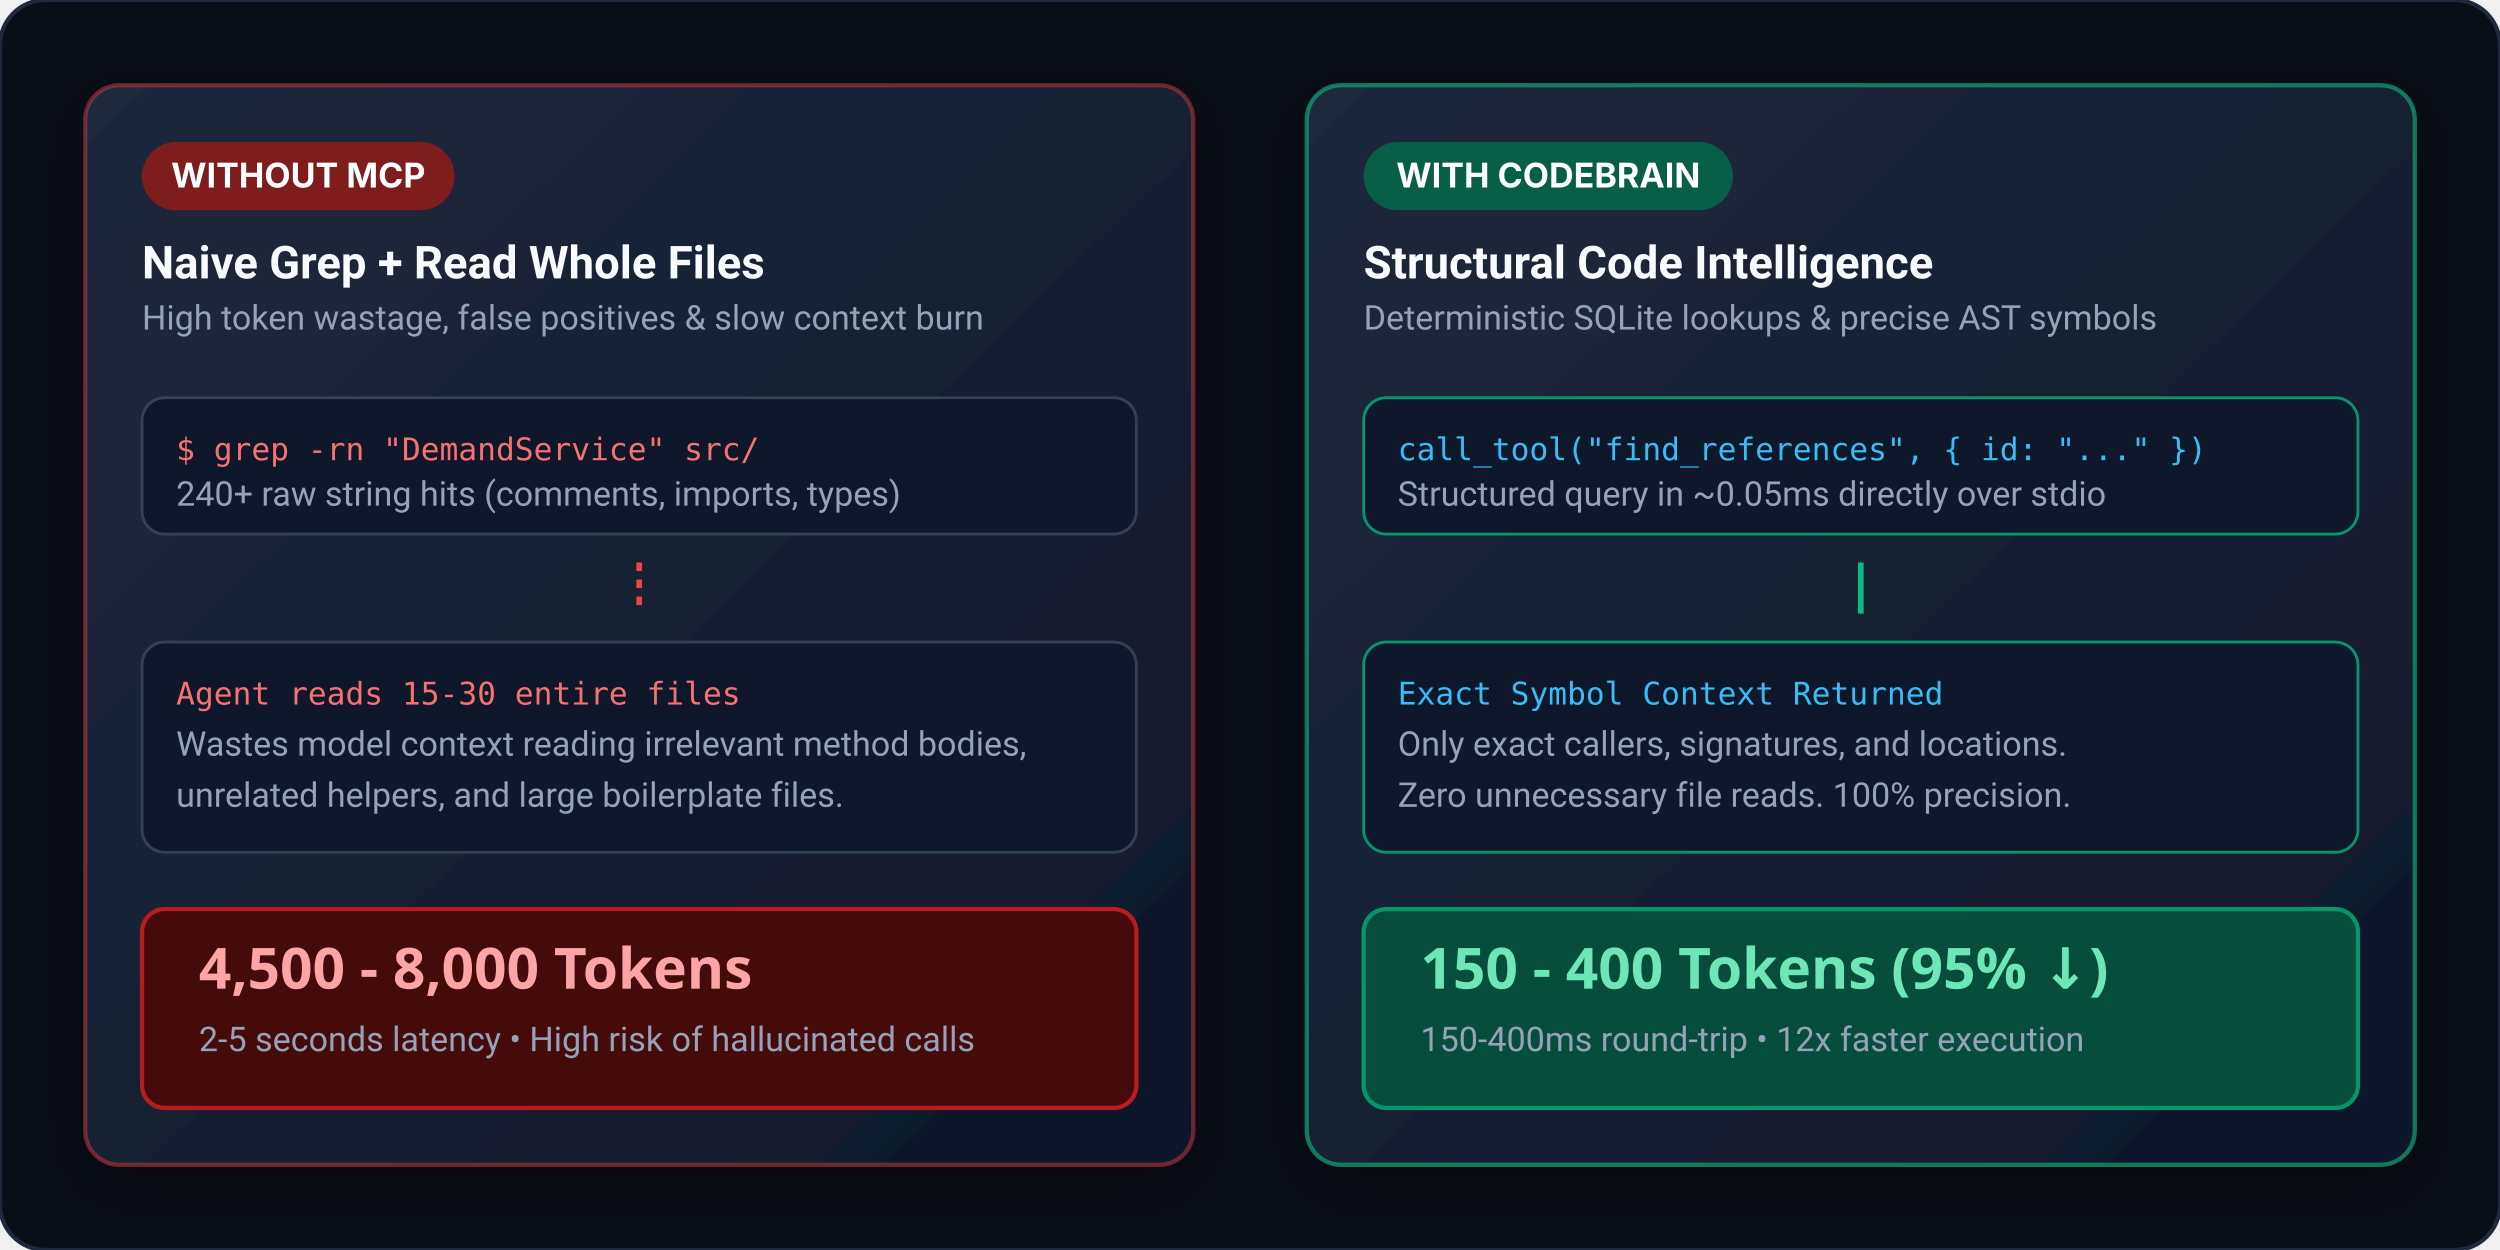
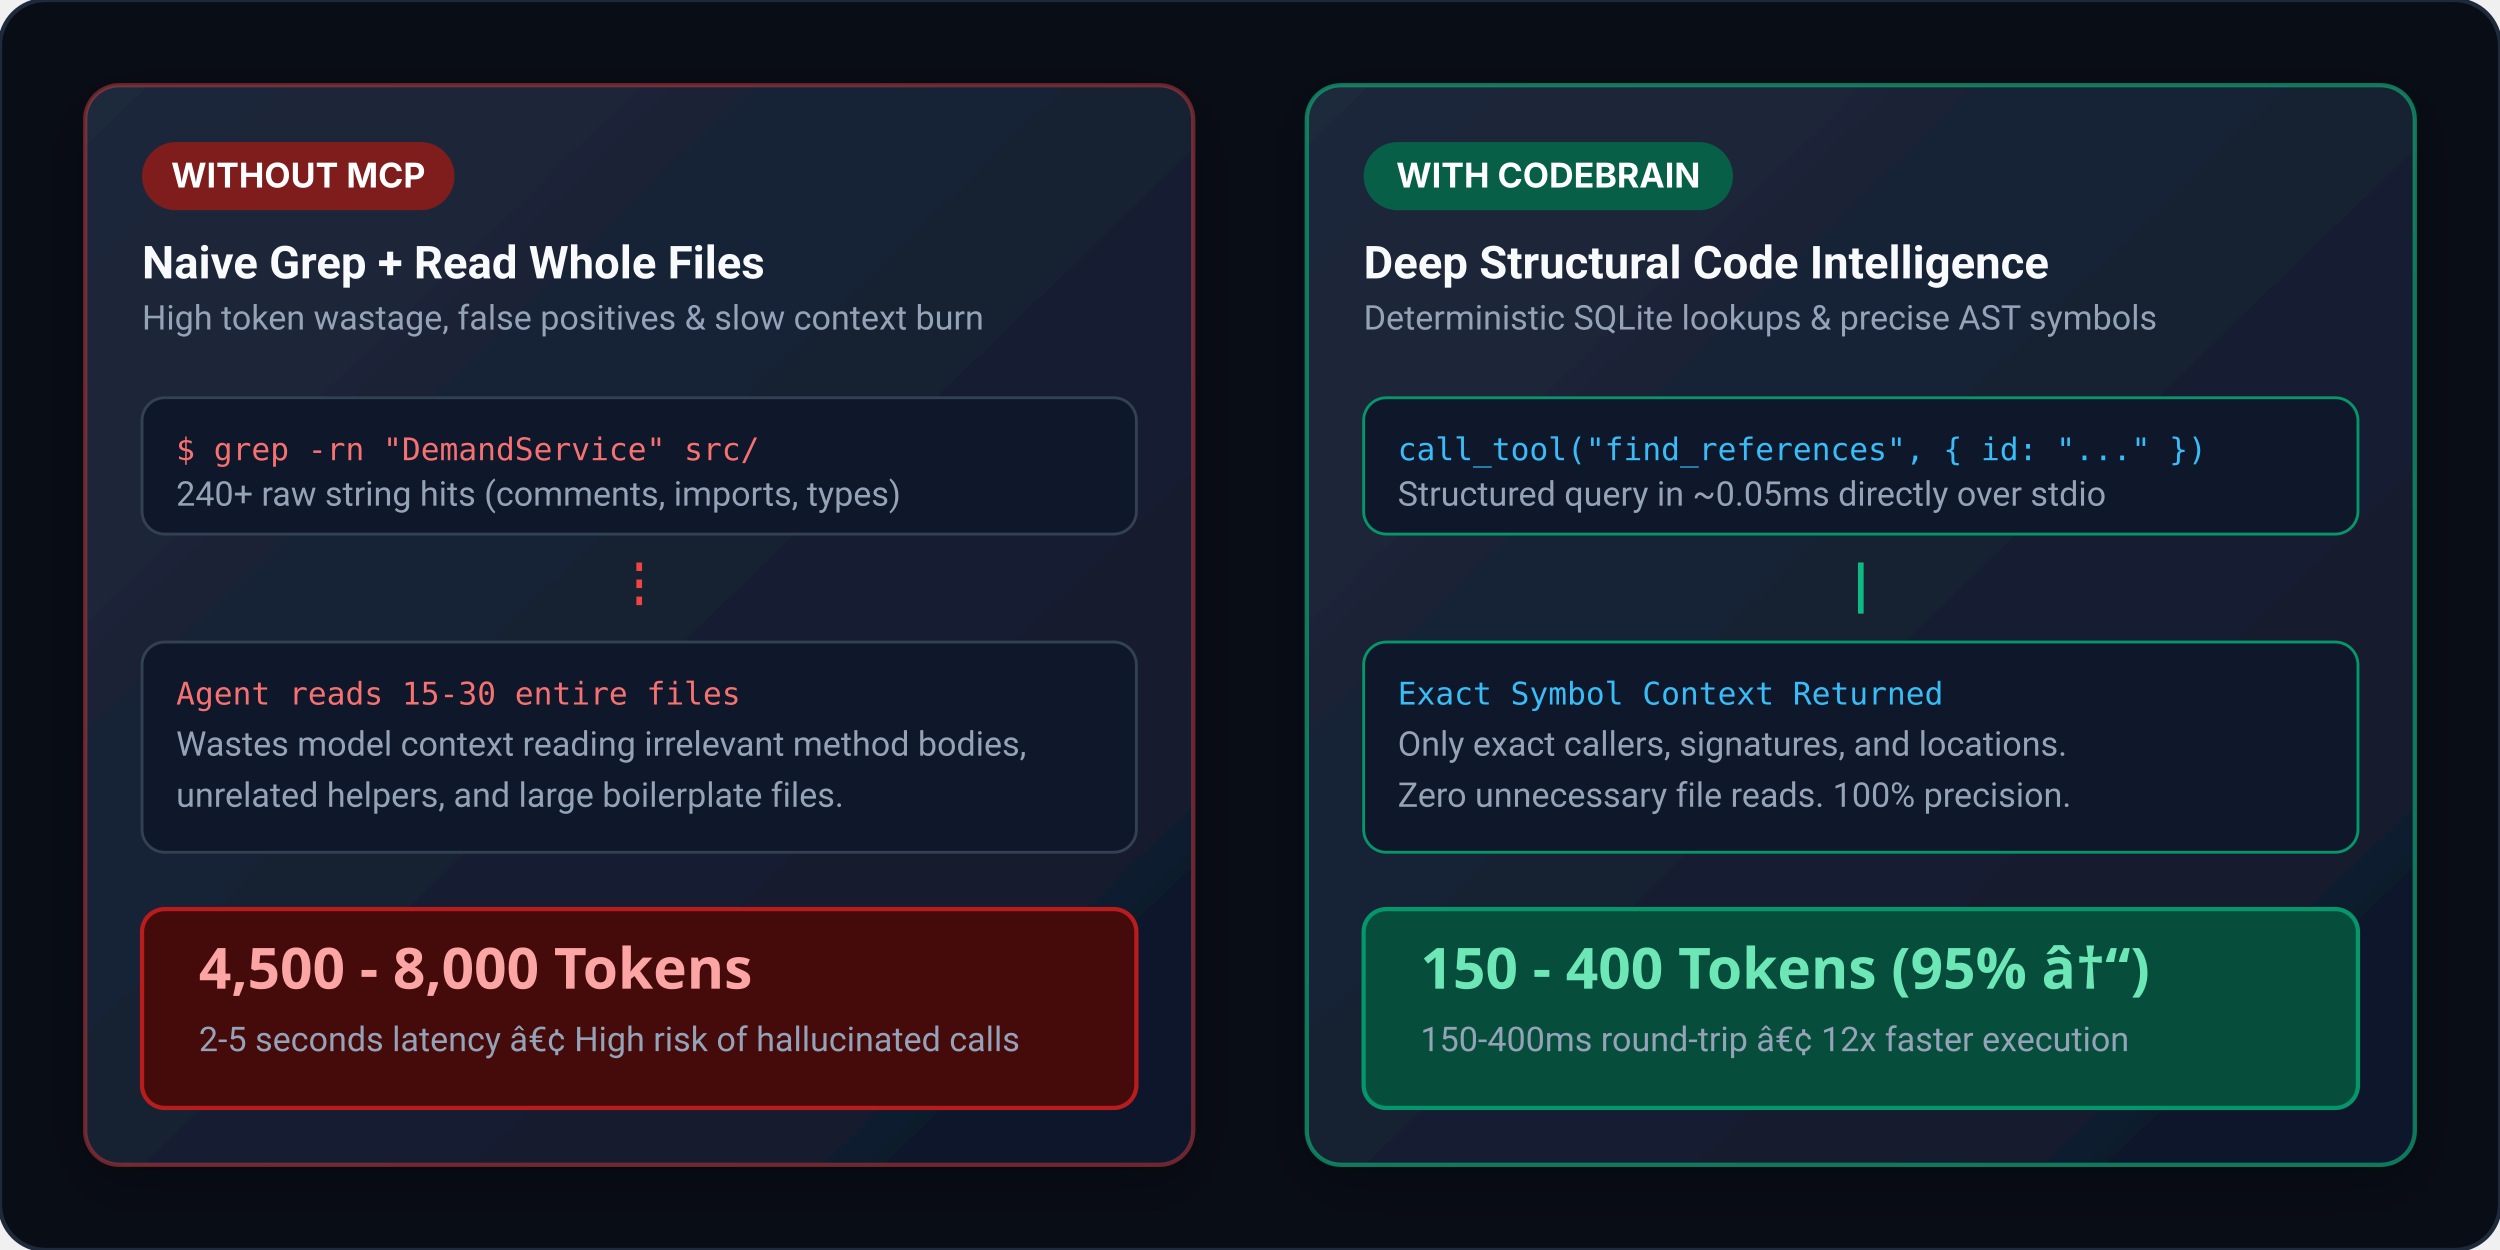
<svg xmlns="http://www.w3.org/2000/svg" viewBox="0 0 880 440" width="100%" height="100%">
  <defs>
    <linearGradient id="cardBg" x1="0%" y1="0%" x2="100%" y2="100%">
      <stop offset="0%" stop-color="#1e293b" />
      <stop offset="100%" stop-color="#0f172a" />
    </linearGradient>
    <linearGradient id="badGrad" x1="0%" y1="0%" x2="100%" y2="100%">
      <stop offset="0%" stop-color="#ef4444" />
      <stop offset="100%" stop-color="#b91c1c" />
    </linearGradient>
    <linearGradient id="goodGrad" x1="0%" y1="0%" x2="100%" y2="100%">
      <stop offset="0%" stop-color="#10b981" />
      <stop offset="100%" stop-color="#059669" />
    </linearGradient>
    <filter id="shadow">
      <feDropShadow dx="0" dy="6" stdDeviation="10" flood-color="#000" flood-opacity="0.3" />
    </filter>
  </defs>
  <style>
    .header { font-family: -apple-system, BlinkMacSystemFont, 'Segoe UI', Roboto, sans-serif; font-size: 16px; font-weight: 700; fill: #f8fafc; }
    .sub { font-family: -apple-system, BlinkMacSystemFont, 'Segoe UI', Roboto, sans-serif; font-size: 12px; fill: #94a3b8; }
    .code { font-family: 'JetBrains Mono', 'Fira Code', monospace; font-size: 11px; fill: #38bdf8; }
    .code-bad { font-family: 'JetBrains Mono', monospace; font-size: 11px; fill: #f87171; }
    .stat-pill { font-family: -apple-system, BlinkMacSystemFont, sans-serif; font-size: 12px; font-weight: 700; fill: #ffffff; }
  </style>
  <rect width="880" height="440" rx="16" fill="#090d16" stroke="#1e293b" stroke-width="1.5" />
  <g transform="translate(30, 30)">
    <rect width="390" height="380" rx="12" fill="url(#cardBg)" stroke="#ef4444" stroke-opacity="0.4" stroke-width="1.5" filter="url(#shadow)" />
    <rect x="20" y="20" width="110" height="24" rx="12" fill="#7f1d1d" />
    <text x="75" y="36" class="stat-pill" text-anchor="middle">WITHOUT MCP</text>
    <text x="20" y="68" class="header">Naive Grep + Read Whole Files</text>
    <text x="20" y="86" class="sub">High token wastage, false positives &amp; slow context burn</text>
    <g transform="translate(20, 110)">
      <rect width="350" height="48" rx="8" fill="#0f172a" stroke="#334155" stroke-width="1" />
      <text x="12" y="22" class="code-bad">$ grep -rn "DemandService" src/</text>
      <text x="12" y="38" class="sub">240+ raw string hits (comments, imports, types)</text>
    </g>
    <path d="M195 168 L195 186" stroke="#ef4444" stroke-width="2" stroke-dasharray="3 3" />
    <g transform="translate(20, 196)">
      <rect width="350" height="74" rx="8" fill="#0f172a" stroke="#334155" stroke-width="1" />
      <text x="12" y="22" class="code-bad">Agent reads 15-30 entire files</text>
      <text x="12" y="40" class="sub">Wastes model context reading irrelevant method bodies,</text>
      <text x="12" y="58" class="sub">unrelated helpers, and large boilerplate files.</text>
    </g>
    <g transform="translate(20, 290)">
      <rect width="350" height="70" rx="8" fill="#450a0a" stroke="#b91c1c" stroke-width="1.5" />
      <text x="20" y="28" font-family="sans-serif" font-size="20" font-weight="700" fill="#fca5a5">4,500 - 8,000 Tokens</text>
-       <text x="20" y="50" class="sub" fill="#fecaca">2-5 seconds latency • High risk of hallucinated calls</text>
+       <text x="20" y="50" class="sub" fill="#fecaca">2-5 seconds latency â€¢ High risk of hallucinated calls</text>
    </g>
  </g>
  <g transform="translate(460, 30)">
    <rect width="390" height="380" rx="12" fill="url(#cardBg)" stroke="#10b981" stroke-opacity="0.6" stroke-width="1.5" filter="url(#shadow)" />
    <rect x="20" y="20" width="130" height="24" rx="12" fill="#065f46" />
    <text x="85" y="36" class="stat-pill" text-anchor="middle">WITH CODEBRAIN</text>
-     <text x="20" y="68" class="header">Structural Code Intelligence</text>
+     <text x="20" y="68" class="header">Deep Structural Code Intelligence</text>
    <text x="20" y="86" class="sub">Deterministic SQLite lookups &amp; precise AST symbols</text>
    <g transform="translate(20, 110)">
      <rect width="350" height="48" rx="8" fill="#0f172a" stroke="#059669" stroke-width="1" />
      <text x="12" y="22" class="code">call_tool("find_references", { id: "..." })</text>
      <text x="12" y="38" class="sub">Structured query in ~0.05ms directly over stdio</text>
    </g>
    <path d="M195 168 L195 186" stroke="#10b981" stroke-width="2" />
    <g transform="translate(20, 196)">
      <rect width="350" height="74" rx="8" fill="#0f172a" stroke="#059669" stroke-width="1" />
      <text x="12" y="22" class="code">Exact Symbol Context Returned</text>
      <text x="12" y="40" class="sub">Only exact callers, signatures, and locations.</text>
      <text x="12" y="58" class="sub">Zero unnecessary file reads. 100% precision.</text>
    </g>
    <g transform="translate(20, 290)">
      <rect width="350" height="70" rx="8" fill="#064e3b" stroke="#059669" stroke-width="1.5" />
-       <text x="20" y="28" font-family="sans-serif" font-size="20" font-weight="700" fill="#6ee7b7">150 - 400 Tokens (95% ↓)</text>
-       <text x="20" y="50" class="sub" fill="#a7f3d0">150-400ms round-trip • 12x faster execution</text>
+       <text x="20" y="28" font-family="sans-serif" font-size="20" font-weight="700" fill="#6ee7b7">150 - 400 Tokens (95% â†“)</text>
+       <text x="20" y="50" class="sub" fill="#a7f3d0">150-400ms round-trip â€¢ 12x faster execution</text>
    </g>
  </g>
</svg>
